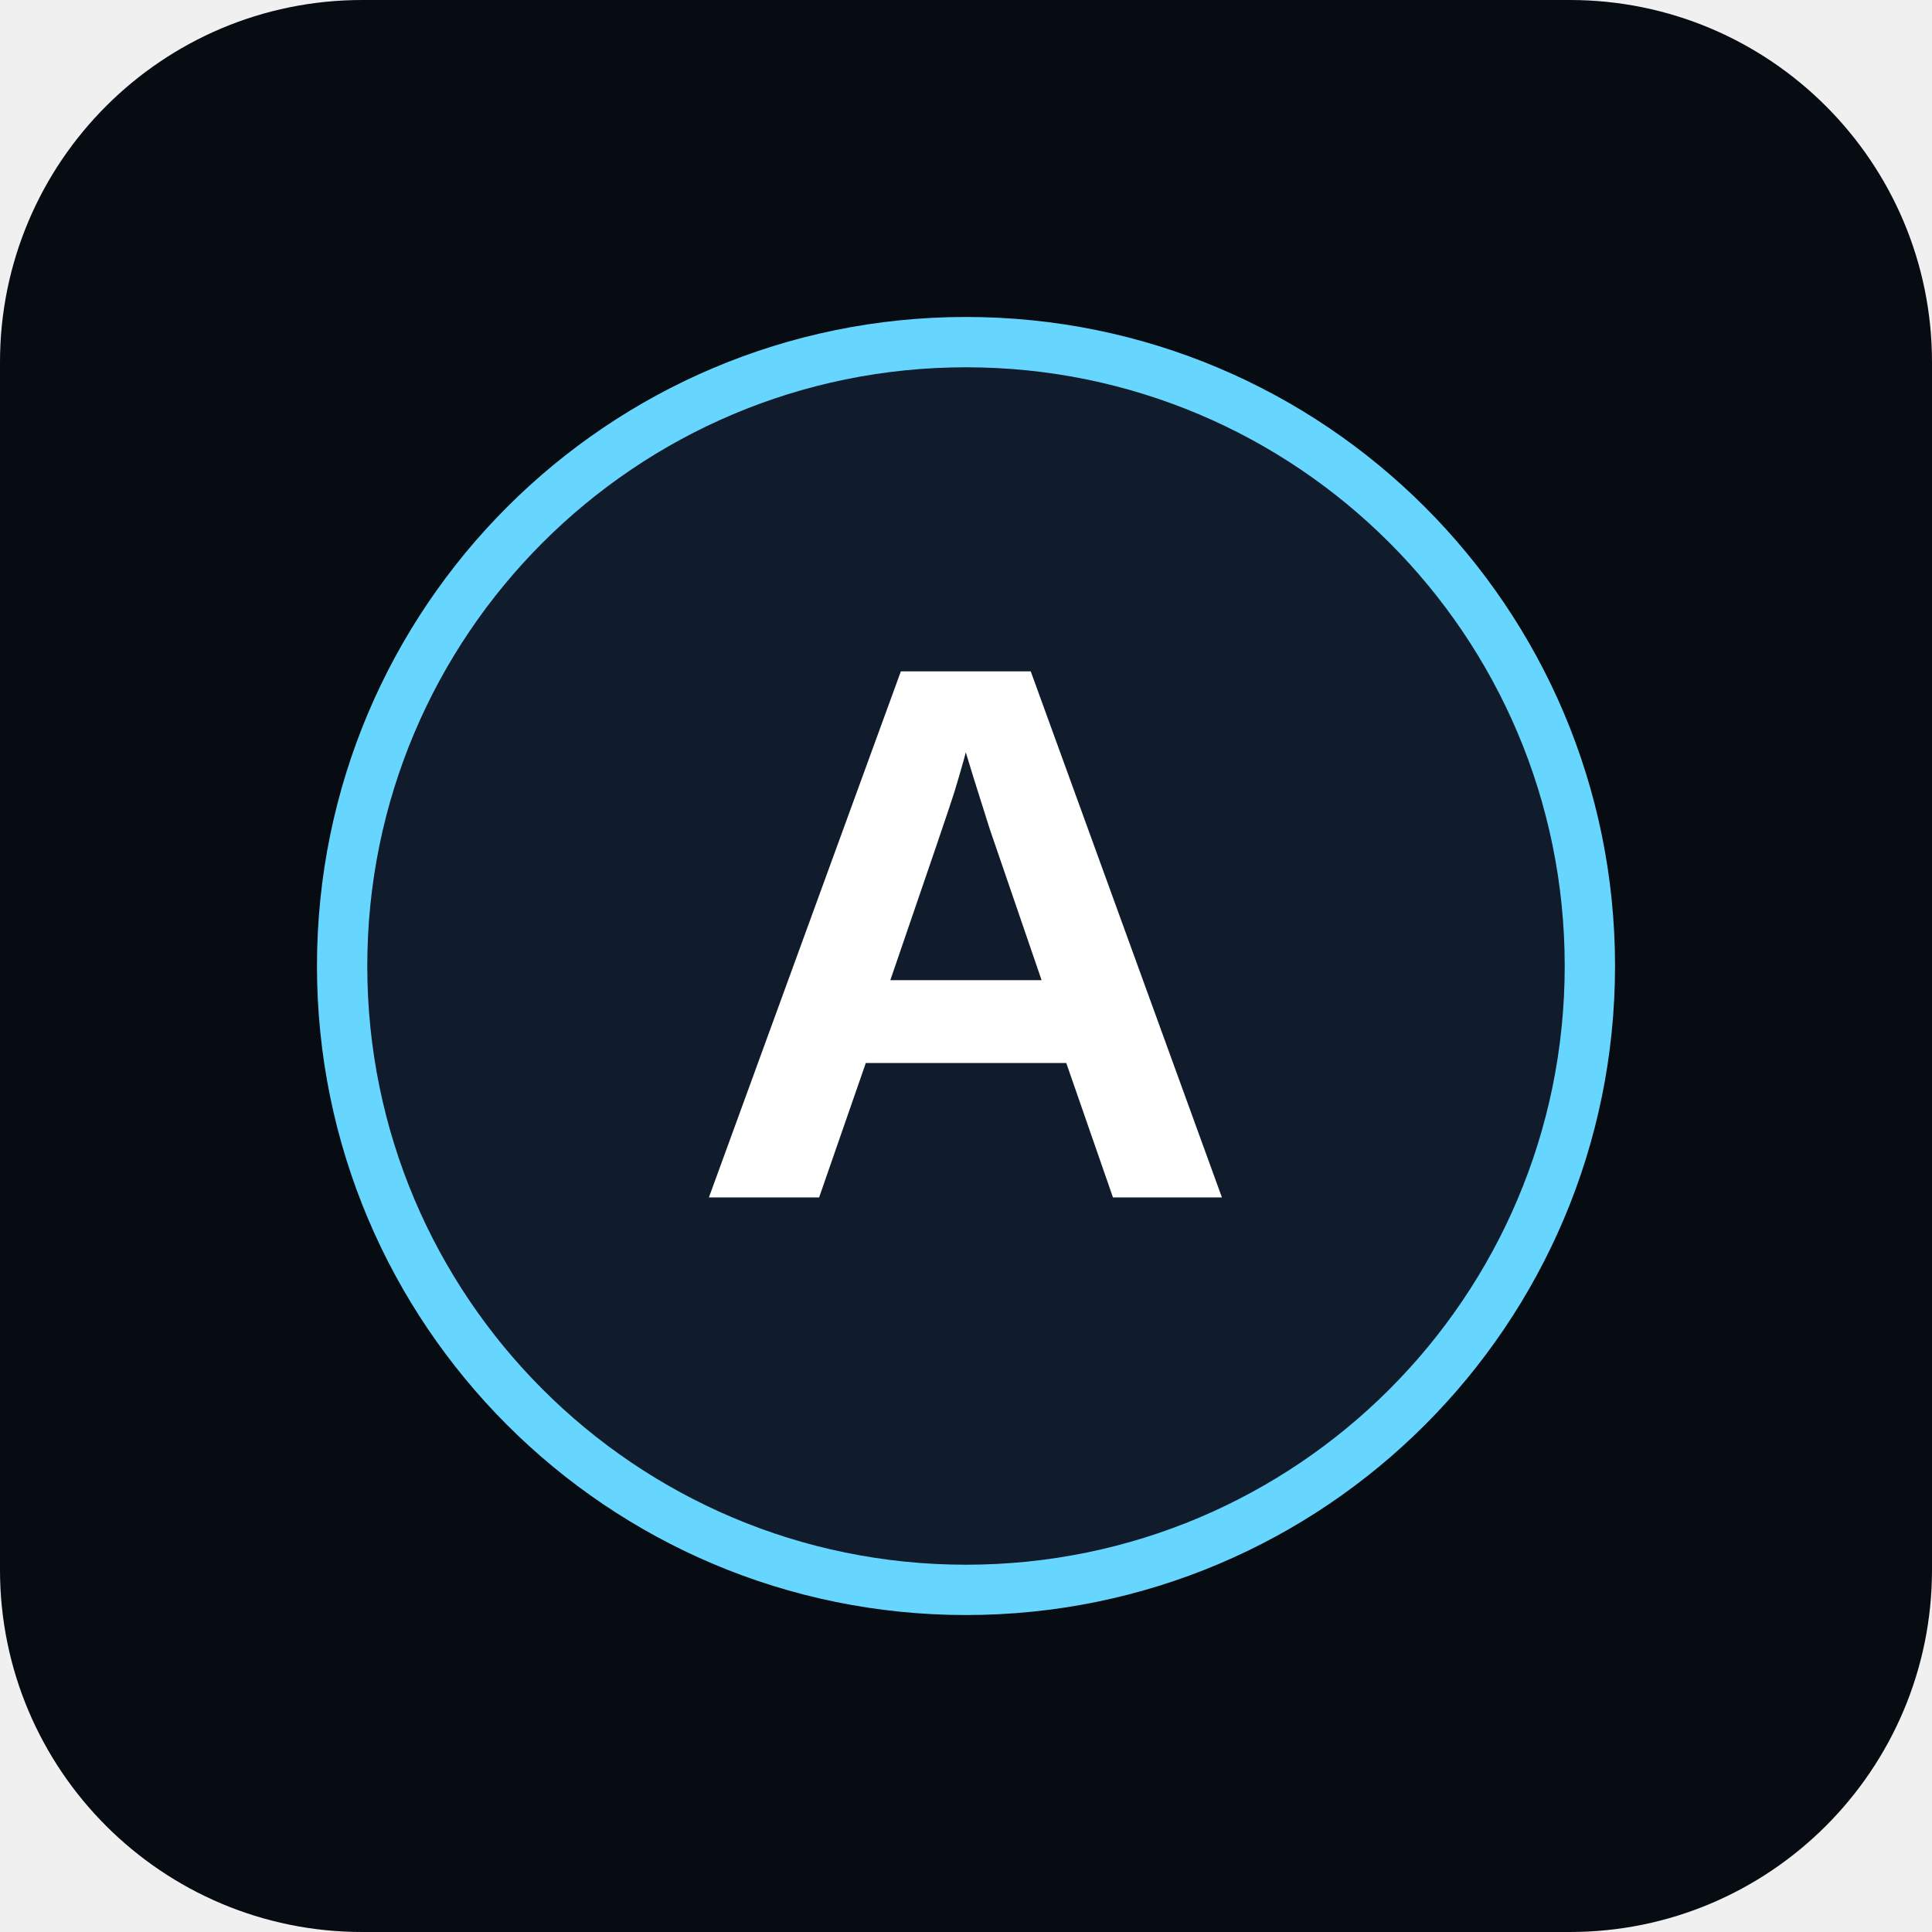
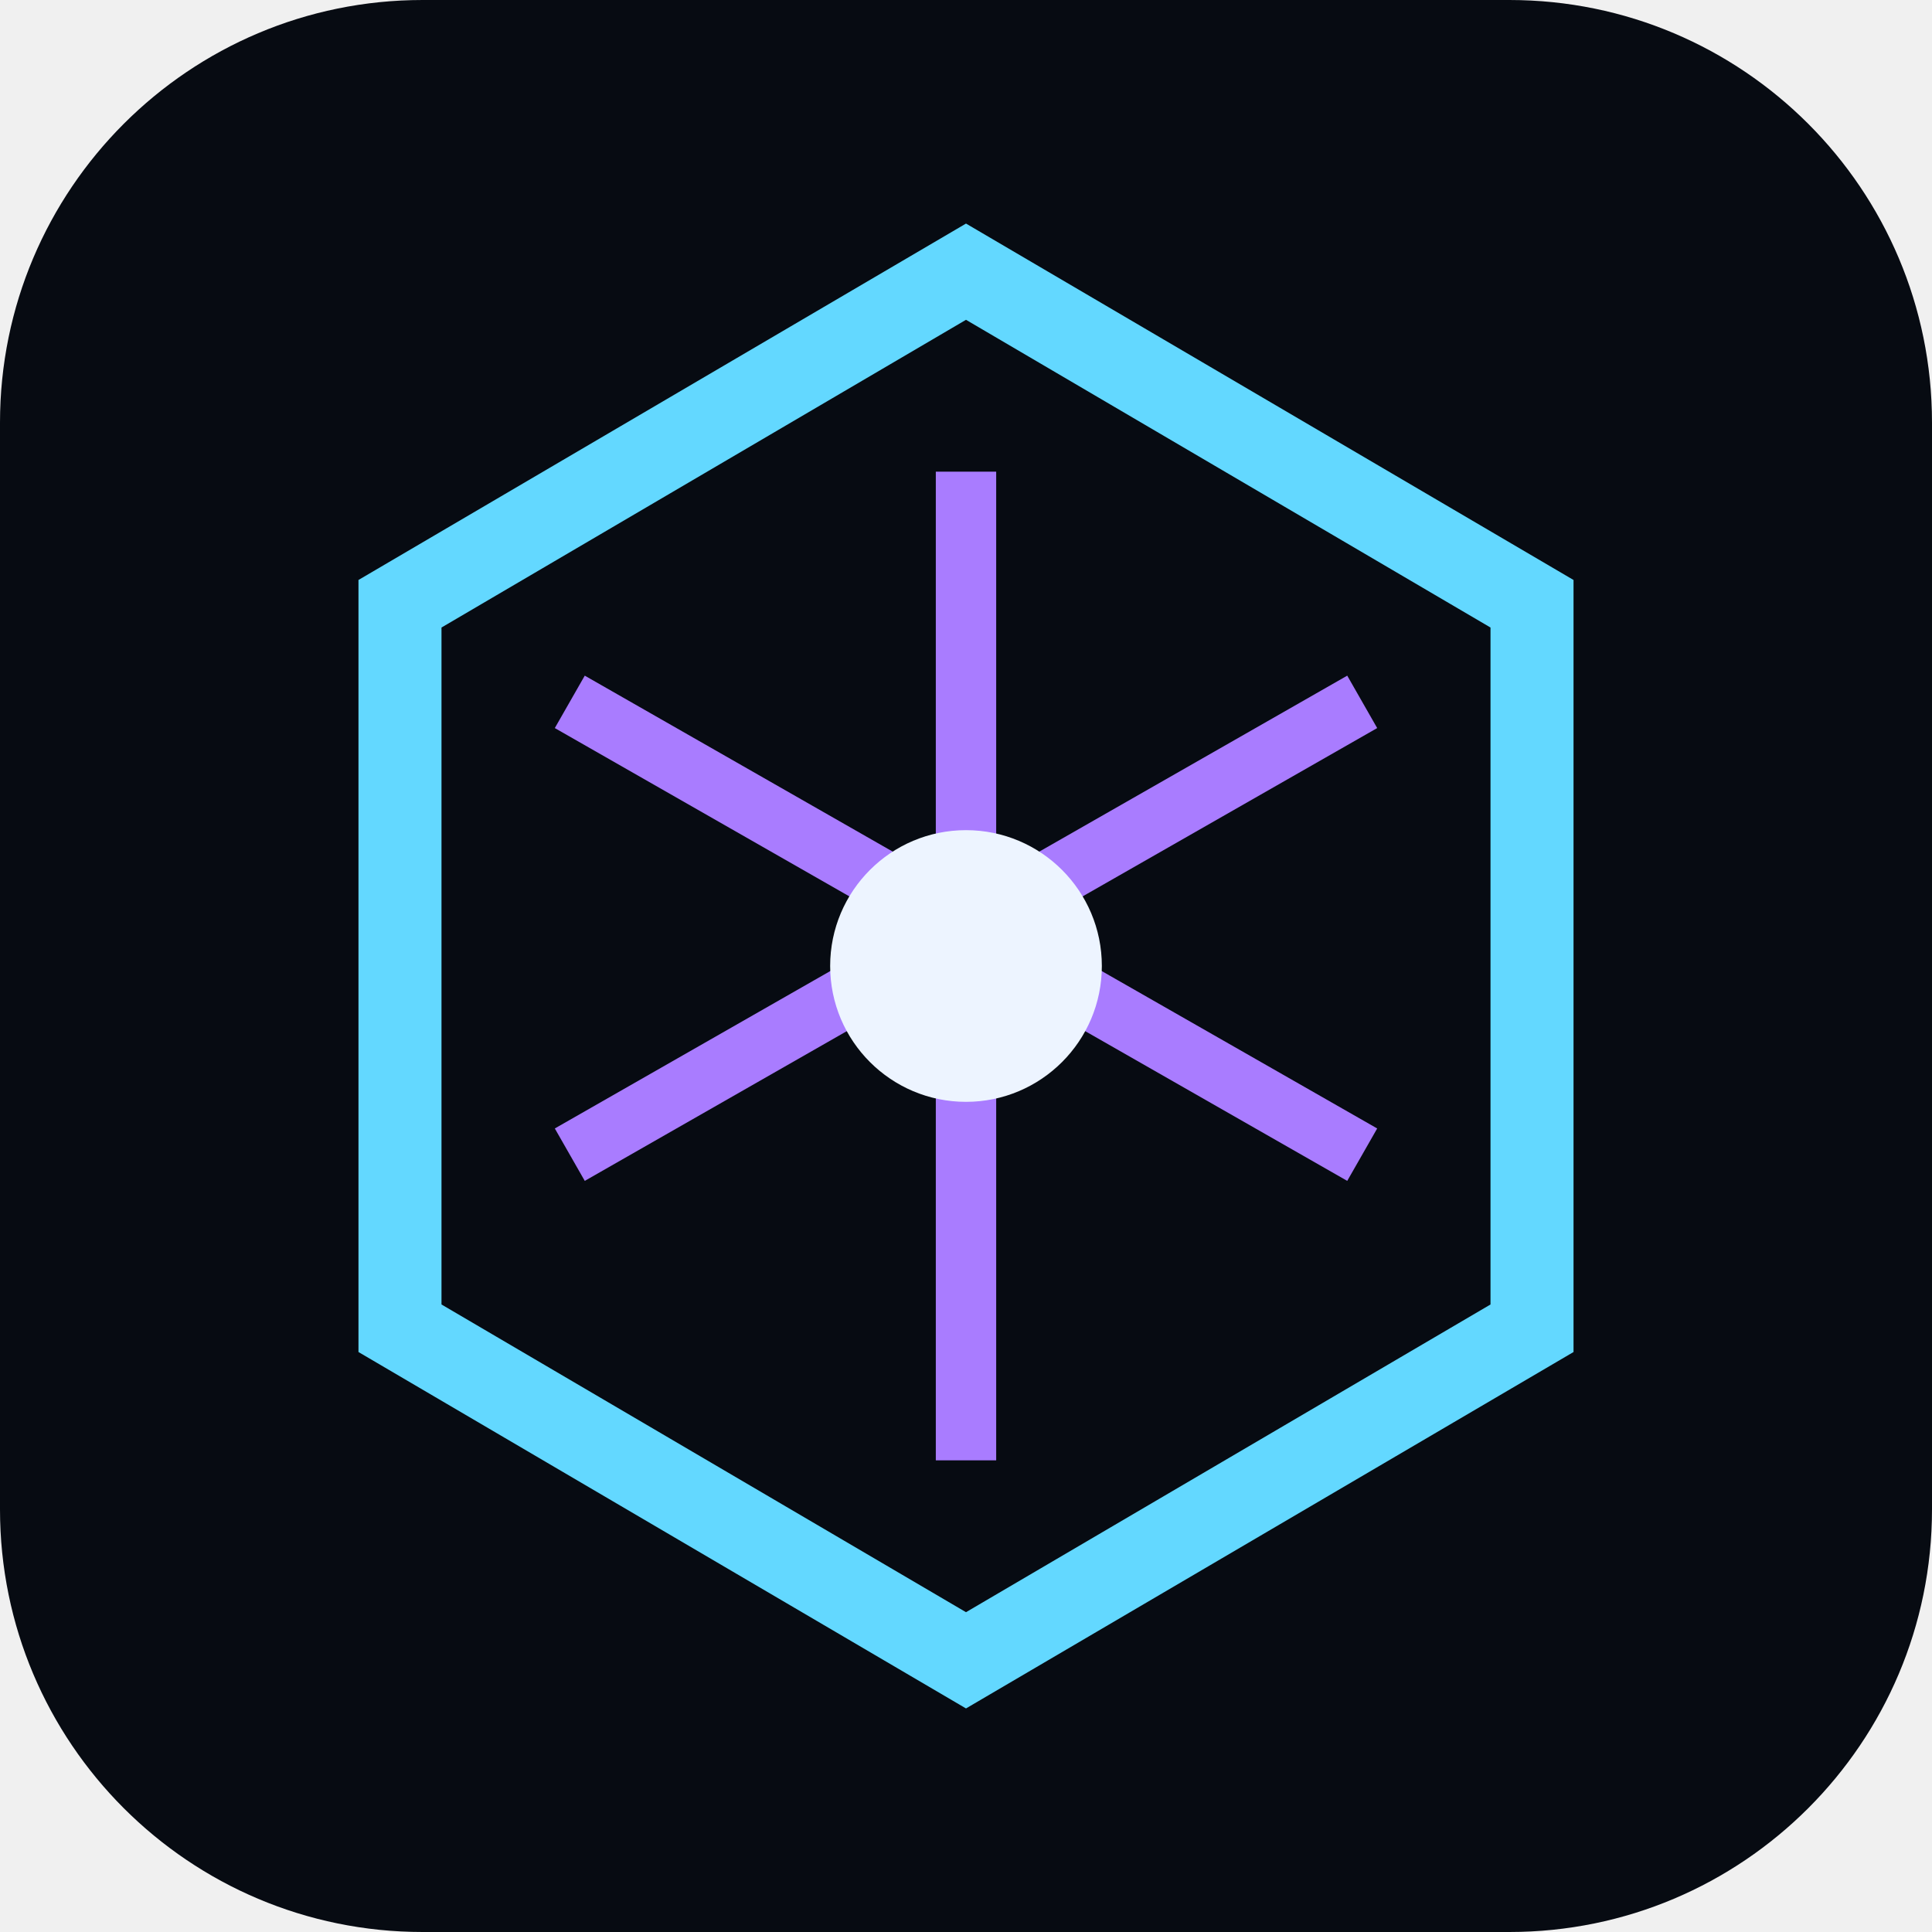
- <svg xmlns="http://www.w3.org/2000/svg" viewBox="0 0 192 192">
-   <rect width="192" height="192" rx="36" fill="#070b12" />
-   <circle cx="96" cy="96" r="62" fill="#101c2c" stroke="#67d6ff" stroke-width="5" />
-   <text x="96" y="119" text-anchor="middle" font-family="Arial" font-size="76" font-weight="700" fill="#fff">A</text>
+ <svg xmlns="http://www.w3.org/2000/svg" viewBox="0 0 512 512">
+   <rect width="512" height="512" rx="112" fill="#070b12" />
+   <path d="M256 72 406 160v192L256 440 106 352V160z" fill="none" stroke="#63d8ff" stroke-width="22" />
+   <path d="M256 125v262M151 186l210 120M361 186 151 306" fill="none" stroke="#a97cff" stroke-width="16" />
+   <circle cx="256" cy="256" r="36" fill="#edf4ff" />
</svg>
